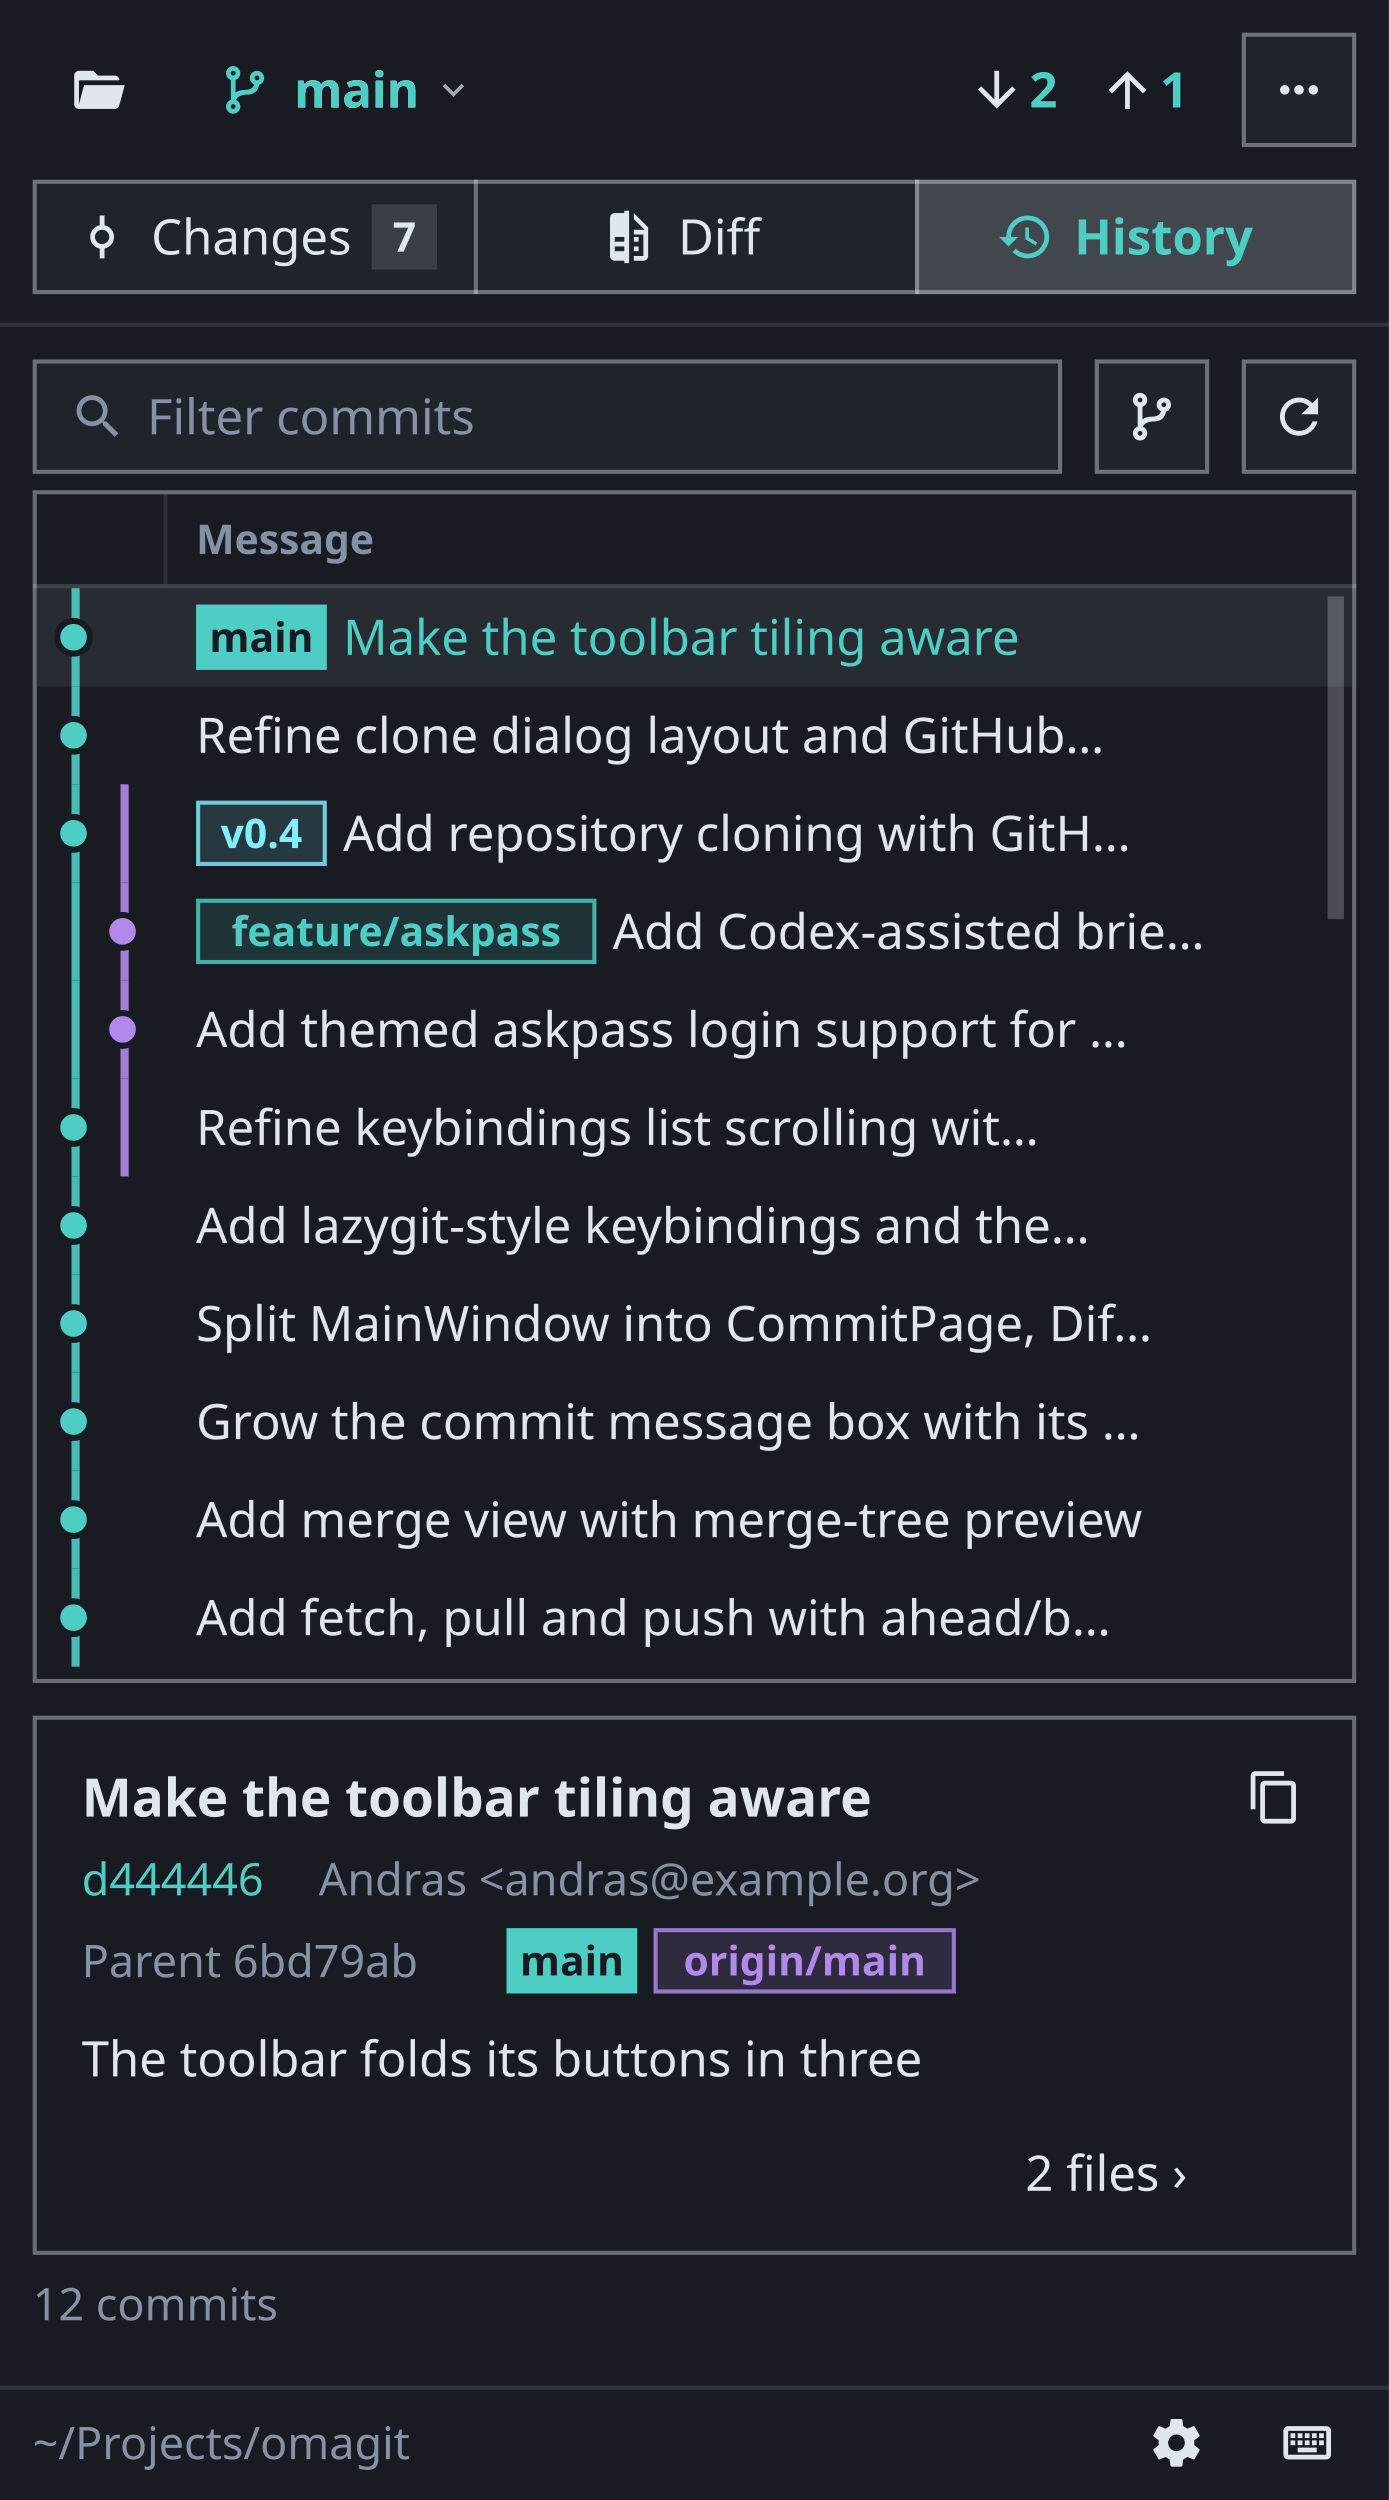
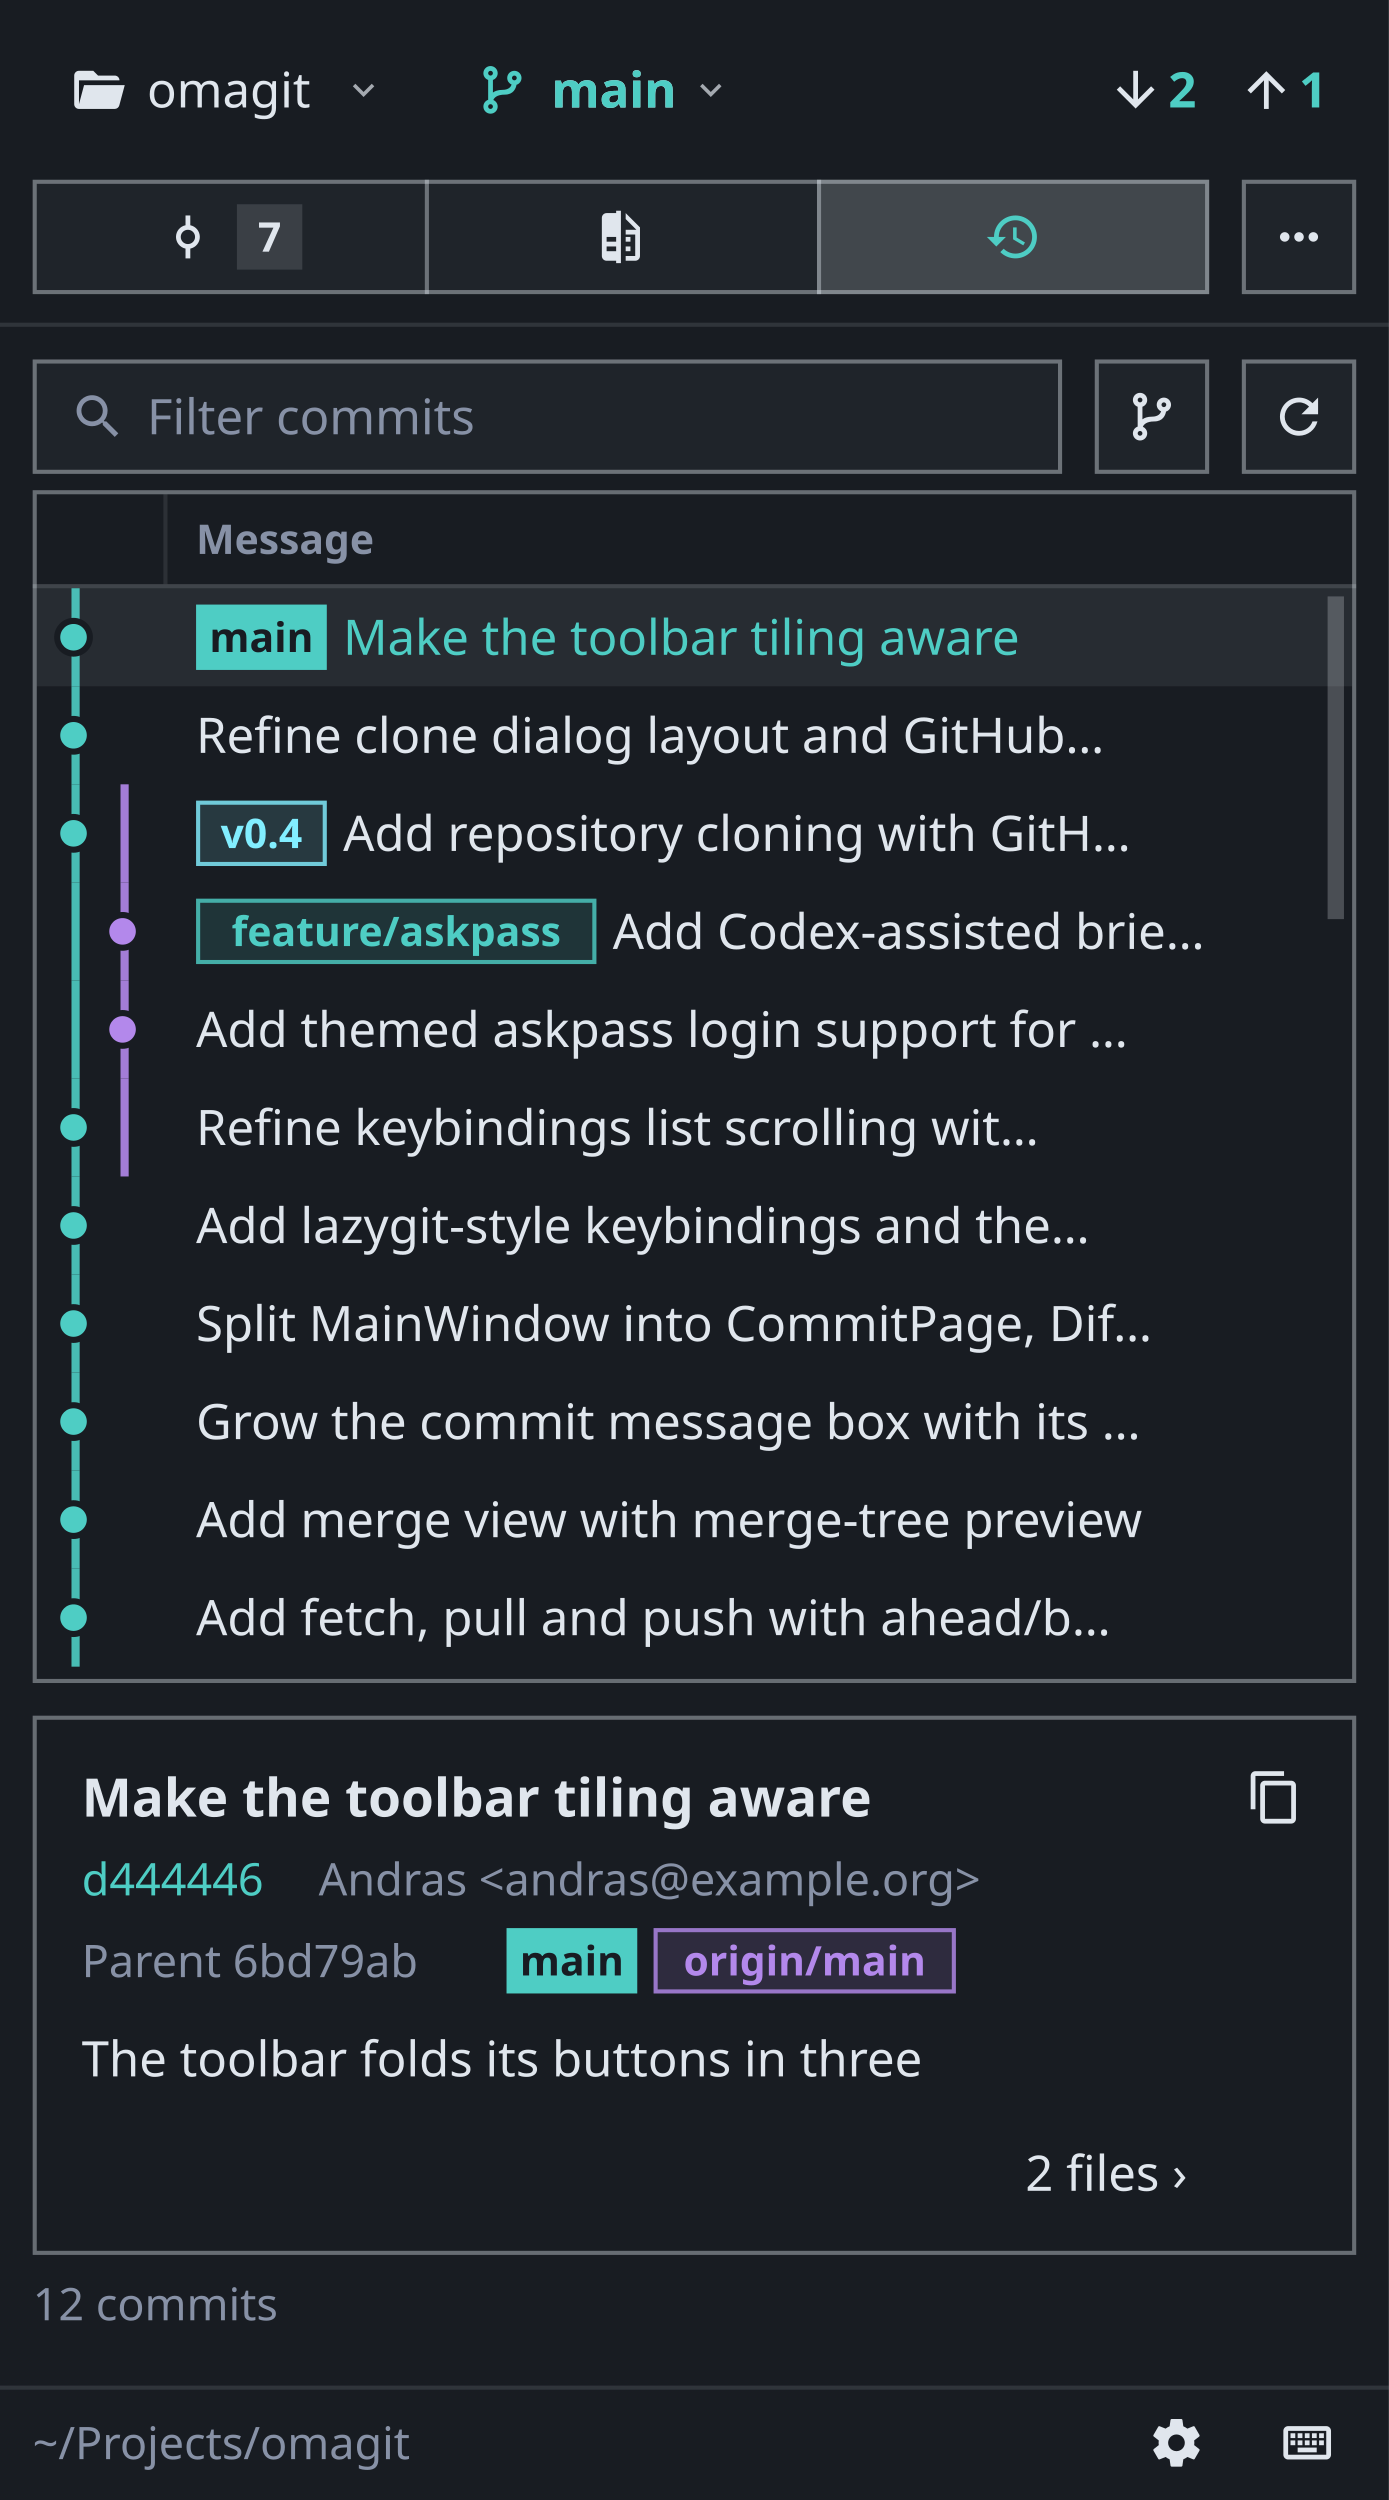
<svg xmlns="http://www.w3.org/2000/svg" id="Extra narrow · History tab" width="340" height="612" viewBox="0 0 340 612">
  <rect x="0" y="0" width="340" height="612" id="window" fill="#181c22" />
  <g id="TopBar">
    <g id="RepoChip">
      <g id="icon/folderOpen" transform="translate(17,15) scale(0.5833)">
        <path d="M19,20H4C2.89,20 2,19.1 2,18V6C2,4.89 2.89,4 4,4H10L12,6H19A2,2 0 0,1 21,8H21L4,8V18L6.14,10H23.21L20.93,18.5C20.7,19.37 19.92,20 19,20Z" fill="#e0e6ed" />
      </g>
+       <text x="36" y="26.3" font-family="JetBrains Mono" font-size="12" font-weight="400" fill="#e0e6ed" id="label" xml:space="preserve">omagit</text>
+       <g id="icon/chevron" transform="translate(83.75,16.75) scale(0.4375)">
+         <path d="M7.41,8.58L12,13.17L16.59,8.58L18,10L12,16L6,10L7.41,8.58Z" fill="#e0e6ed" fill-opacity="0.7" />
+       </g>
    </g>
    <g id="BranchChip">
-       <g id="icon/branch" transform="translate(53,15) scale(0.5833)">
+       <g id="icon/branch" transform="translate(116,15) scale(0.5833)">
        <path d="M13,14C9.64,14 8.54,15.35 8.18,16.24C9.25,16.7 10,17.76 10,19A3,3 0 0,1 7,22A3,3 0 0,1 4,19C4,17.69 4.83,16.58 6,16.17V7.83C4.83,7.42 4,6.31 4,5A3,3 0 0,1 7,2A3,3 0 0,1 10,5C10,6.31 9.17,7.42 8,7.83V13.12C8.88,12.47 10.16,12 12,12C14.67,12 15.56,10.66 15.85,9.77C14.77,9.32 14,8.25 14,7A3,3 0 0,1 17,4A3,3 0 0,1 20,7C20,8.34 19.12,9.5 17.91,9.86C17.65,11.29 16.68,14 13,14M7,18A1,1 0 0,0 6,19A1,1 0 0,0 7,20A1,1 0 0,0 8,19A1,1 0 0,0 7,18M7,4A1,1 0 0,0 6,5A1,1 0 0,0 7,6A1,1 0 0,0 8,5A1,1 0 0,0 7,4M17,6A1,1 0 0,0 16,7A1,1 0 0,0 17,8A1,1 0 0,0 18,7A1,1 0 0,0 17,6Z" fill="#4ecdc4" />
      </g>
-       <text x="72" y="26.3" font-family="JetBrains Mono" font-size="12" font-weight="700" fill="#e0e6ed" id="label" xml:space="preserve">main</text>
-       <g id="icon/chevron" transform="translate(105.75,16.75) scale(0.4375)">
+       <text x="135" y="26.3" font-family="JetBrains Mono" font-size="12" font-weight="700" fill="#e0e6ed" id="label" xml:space="preserve">main</text>
+       <g id="icon/chevron" transform="translate(168.75,16.75) scale(0.4375)">
        <path d="M7.41,8.58L12,13.17L16.59,8.58L18,10L12,16L6,10L7.41,8.58Z" fill="#e0e6ed" fill-opacity="0.7" />
      </g>
    </g>
    <g id="BranchChip/label-accent">
-       <text x="72" y="26.3" font-family="JetBrains Mono" font-size="12" font-weight="700" fill="#4ecdc4" xml:space="preserve">main</text>
+       <text x="135" y="26.3" font-family="JetBrains Mono" font-size="12" font-weight="700" fill="#4ecdc4" xml:space="preserve">main</text>
+     </g>
+     <g id="SyncDropdown">
+       <g id="icon/down" transform="translate(271,15) scale(0.5833)">
+         <path d="M11,4H13V16L18.5,10.5L19.92,11.92L12,19.84L4.08,11.92L5.5,10.5L11,16V4Z" fill="#e0e6ed" />
+       </g>
+       <text x="286" y="26.3" font-family="JetBrains Mono" font-size="12" font-weight="700" fill="#4ecdc4" xml:space="preserve">2</text>
+       <g id="icon/up" transform="translate(303,15) scale(0.5833)">
+         <path d="M13,20H11V8L5.5,13.5L4.08,12.08L12,4.16L19.92,12.08L18.5,13.5L13,8V20Z" fill="#e0e6ed" />
+       </g>
+       <text x="318" y="26.3" font-family="JetBrains Mono" font-size="12" font-weight="700" fill="#4ecdc4" xml:space="preserve">1</text>
+     </g>
+     <g id="NavTabs">
+       <rect x="8" y="44" width="288" height="28" id="fill" fill="#e0e6ed" fill-opacity="0.04" />
+       <g id="Segment/normal commit">
+         <g id="icon/commit" transform="translate(39,51) scale(0.5833)">
+           <path d="M17,12C17,14.42 15.28,16.44 13,16.9V21H11V16.9C8.72,16.44 7,14.42 7,12C7,9.58 8.72,7.56 11,7.1V3H13V7.1C15.28,7.56 17,9.58 17,12M12,9A3,3 0 0,0 9,12A3,3 0 0,0 12,15A3,3 0 0,0 15,12A3,3 0 0,0 12,9Z" fill="#e0e6ed" />
+         </g>
+         <rect x="58" y="50" width="16" height="16" fill="#e0e6ed" fill-opacity="0.14" />
+         <text x="66" y="61.6" font-family="JetBrains Mono" font-size="10" font-weight="700" fill="#e0e6ed" text-anchor="middle" xml:space="preserve">7</text>
+       </g>
+       <g id="Segment/normal diff">
+         <g id="icon/diff" transform="translate(145,51) scale(0.5833)">
+           <path d="M10,18H6V16H10V18M10,14H6V12H10V14M10,1V2H6C4.89,2 4,2.89 4,4V20A2,2 0 0,0 6,22H10V23H12V1H10M20,8V20C20,21.11 19.11,22 18,22H14V20H18V11H14V9H18.5L14,4.5V2L20,8M16,14H14V12H16V14M16,18H14V16H16V18Z" fill="#e0e6ed" />
+         </g>
+       </g>
+       <rect x="104" y="44" width="1" height="28" fill="#e0e6ed" fill-opacity="0.4" />
+       <g id="Segment/selected history">
+         <rect x="200" y="44" width="96" height="28" fill="#e0e6ed" fill-opacity="0.18" />
+         <g id="icon/history" transform="translate(241,51) scale(0.5833)">
+           <path d="M13.5,8H12V13L16.28,15.54L17,14.33L13.5,12.25V8M13,3A9,9 0 0,0 4,12H1L4.96,16.03L9,12H6A7,7 0 0,1 13,5A7,7 0 0,1 20,12A7,7 0 0,1 13,19C11.07,19 9.32,18.21 8.06,16.94L6.64,18.36C8.27,20 10.5,21 13,21A9,9 0 0,0 22,12A9,9 0 0,0 13,3" fill="#4ecdc4" />
+         </g>
+       </g>
+       <rect x="200" y="44" width="1" height="28" fill="#e0e6ed" fill-opacity="0.4" />
+       <rect x="8.5" y="44.5" width="287" height="27" id="border" fill="none" stroke="#e0e6ed" stroke-width="1" stroke-opacity="0.4" />
    </g>
    <g id="More">
-       <rect x="304" y="8" width="28" height="28" id="fill" fill="#e0e6ed" fill-opacity="0.04" />
-       <rect x="304.5" y="8.5" width="27" height="27" id="border" fill="none" stroke="#e0e6ed" stroke-width="1" stroke-opacity="0.4" />
-       <g id="icon/dots" transform="translate(311,15) scale(0.5833)">
+       <rect x="304" y="44" width="28" height="28" id="fill" fill="#e0e6ed" fill-opacity="0.04" />
+       <rect x="304.5" y="44.5" width="27" height="27" id="border" fill="none" stroke="#e0e6ed" stroke-width="1" stroke-opacity="0.4" />
+       <g id="icon/dots" transform="translate(311,51) scale(0.5833)">
        <path d="M16,12A2,2 0 0,1 18,10A2,2 0 0,1 20,12A2,2 0 0,1 18,14A2,2 0 0,1 16,12M10,12A2,2 0 0,1 12,10A2,2 0 0,1 14,12A2,2 0 0,1 12,14A2,2 0 0,1 10,12M4,12A2,2 0 0,1 6,10A2,2 0 0,1 8,12A2,2 0 0,1 6,14A2,2 0 0,1 4,12Z" fill="#e0e6ed" />
      </g>
-     </g>
-     <g id="SyncDropdown">
-       <g id="icon/down" transform="translate(237,15) scale(0.5833)">
-         <path d="M11,4H13V16L18.5,10.5L19.92,11.92L12,19.84L4.08,11.92L5.5,10.5L11,16V4Z" fill="#e0e6ed" />
-       </g>
-       <text x="252" y="26.3" font-family="JetBrains Mono" font-size="12" font-weight="700" fill="#4ecdc4" xml:space="preserve">2</text>
-       <g id="icon/up" transform="translate(269,15) scale(0.5833)">
-         <path d="M13,20H11V8L5.5,13.5L4.08,12.08L12,4.16L19.92,12.08L18.5,13.5L13,8V20Z" fill="#e0e6ed" />
-       </g>
-       <text x="284" y="26.3" font-family="JetBrains Mono" font-size="12" font-weight="700" fill="#4ecdc4" xml:space="preserve">1</text>
-     </g>
-     <g id="NavTabs">
-       <rect x="8" y="44" width="324" height="28" id="fill" fill="#e0e6ed" fill-opacity="0.04" />
-       <g id="Segment/normal Changes">
-         <g id="icon/commit" transform="translate(18,51) scale(0.5833)">
-           <path d="M17,12C17,14.42 15.28,16.44 13,16.9V21H11V16.9C8.72,16.44 7,14.42 7,12C7,9.58 8.72,7.56 11,7.1V3H13V7.1C15.28,7.56 17,9.58 17,12M12,9A3,3 0 0,0 9,12A3,3 0 0,0 12,15A3,3 0 0,0 15,12A3,3 0 0,0 12,9Z" fill="#e0e6ed" />
-         </g>
-         <text x="37" y="62.3" font-family="JetBrains Mono" font-size="12" font-weight="400" fill="#e0e6ed" xml:space="preserve">Changes</text>
-         <rect x="91" y="50" width="16" height="16" fill="#e0e6ed" fill-opacity="0.14" />
-         <text x="99" y="61.6" font-family="JetBrains Mono" font-size="10" font-weight="700" fill="#e0e6ed" text-anchor="middle" xml:space="preserve">7</text>
-       </g>
-       <g id="Segment/normal Diff">
-         <g id="icon/diff" transform="translate(147,51) scale(0.5833)">
-           <path d="M10,18H6V16H10V18M10,14H6V12H10V14M10,1V2H6C4.89,2 4,2.89 4,4V20A2,2 0 0,0 6,22H10V23H12V1H10M20,8V20C20,21.11 19.11,22 18,22H14V20H18V11H14V9H18.5L14,4.5V2L20,8M16,14H14V12H16V14M16,18H14V16H16V18Z" fill="#e0e6ed" />
-         </g>
-         <text x="166" y="62.3" font-family="JetBrains Mono" font-size="12" font-weight="400" fill="#e0e6ed" xml:space="preserve">Diff</text>
-       </g>
-       <rect x="116" y="44" width="1" height="28" fill="#e0e6ed" fill-opacity="0.4" />
-       <g id="Segment/selected History">
-         <rect x="224" y="44" width="108" height="28" fill="#e0e6ed" fill-opacity="0.18" />
-         <g id="icon/history" transform="translate(244,51) scale(0.5833)">
-           <path d="M13.5,8H12V13L16.28,15.54L17,14.33L13.5,12.25V8M13,3A9,9 0 0,0 4,12H1L4.96,16.03L9,12H6A7,7 0 0,1 13,5A7,7 0 0,1 20,12A7,7 0 0,1 13,19C11.07,19 9.32,18.21 8.06,16.94L6.64,18.36C8.27,20 10.5,21 13,21A9,9 0 0,0 22,12A9,9 0 0,0 13,3" fill="#4ecdc4" />
-         </g>
-         <text x="263" y="62.3" font-family="JetBrains Mono" font-size="12" font-weight="700" fill="#4ecdc4" xml:space="preserve">History</text>
-       </g>
-       <rect x="224" y="44" width="1" height="28" fill="#e0e6ed" fill-opacity="0.4" />
-       <rect x="8.5" y="44.5" width="323" height="27" id="border" fill="none" stroke="#e0e6ed" stroke-width="1" stroke-opacity="0.4" />
    </g>
    <rect x="0" y="79" width="340" height="1" fill="#e0e6ed" fill-opacity="0.12" />
  </g>
  <g id="Footer">
    <rect x="0" y="584" width="340" height="1" fill="#e0e6ed" fill-opacity="0.12" />
    <text x="8" y="602.0" font-family="JetBrains Mono" font-size="11" font-weight="400" fill="#8791a6" xml:space="preserve">~/Projects/omagit</text>
    <g id="Settings">
      <g id="icon/cog" transform="translate(281,591) scale(0.5833)">
        <path d="M12,15.5A3.5,3.5 0 0,1 8.5,12A3.5,3.5 0 0,1 12,8.5A3.5,3.5 0 0,1 15.5,12A3.5,3.5 0 0,1 12,15.5M19.43,12.97C19.47,12.65 19.5,12.33 19.5,12C19.5,11.67 19.47,11.34 19.43,11L21.54,9.37C21.73,9.22 21.78,8.95 21.66,8.73L19.66,5.27C19.54,5.05 19.27,4.96 19.05,5.05L16.56,6.05C16.04,5.66 15.5,5.32 14.87,5.07L14.5,2.42C14.46,2.18 14.25,2 14,2H10C9.75,2 9.54,2.18 9.5,2.42L9.13,5.07C8.5,5.32 7.96,5.66 7.44,6.05L4.95,5.05C4.73,4.96 4.46,5.05 4.34,5.27L2.34,8.73C2.21,8.95 2.27,9.22 2.46,9.37L4.57,11C4.53,11.34 4.5,11.67 4.5,12C4.5,12.33 4.53,12.65 4.57,12.97L2.46,14.63C2.27,14.78 2.21,15.05 2.34,15.27L4.34,18.73C4.46,18.95 4.73,19.03 4.95,18.95L7.44,17.94C7.96,18.34 8.5,18.68 9.13,18.93L9.5,21.58C9.54,21.82 9.75,22 10,22H14C14.25,22 14.46,21.82 14.5,21.58L14.87,18.93C15.5,18.67 16.04,18.34 16.56,17.94L19.05,18.95C19.27,19.03 19.54,18.95 19.66,18.73L21.66,15.27C21.78,15.05 21.73,14.78 21.54,14.63L19.43,12.97Z" fill="#e0e6ed" />
      </g>
    </g>
    <g id="Keybindings">
      <g id="icon/keyboard" transform="translate(313,591) scale(0.5833)">
        <path d="M4,5A2,2 0 0,0 2,7V17A2,2 0 0,0 4,19H20A2,2 0 0,0 22,17V7A2,2 0 0,0 20,5H4M4,7H20V17H4V7M5,8V10H7V8H5M8,8V10H10V8H8M11,8V10H13V8H11M14,8V10H16V8H14M17,8V10H19V8H17M5,11V13H7V11H5M8,11V13H10V11H8M11,11V13H13V11H11M14,11V13H16V11H14M17,11V13H19V11H17M8,14V16H16V14H8Z" fill="#e0e6ed" />
      </g>
    </g>
  </g>
  <g id="HistoryPage">
    <g id="Field/normal">
      <rect x="8" y="88" width="252" height="28" id="fill" fill="#e0e6ed" fill-opacity="0.04" />
      <rect x="8.5" y="88.5" width="251" height="27" id="border" fill="none" stroke="#e0e6ed" stroke-width="1" stroke-opacity="0.4" />
      <g id="icon/search" transform="translate(17,95) scale(0.5833)">
        <path d="M9.5,3A6.5,6.5 0 0,1 16,9.5C16,11.11 15.41,12.59 14.44,13.73L14.71,14H15.5L20.5,19L19,20.5L14,15.5V14.71L13.73,14.44C12.59,15.41 11.11,16 9.5,16A6.5,6.5 0 0,1 3,9.5A6.5,6.5 0 0,1 9.5,3M9.5,5C7,5 5,7 5,9.5C5,12 7,14 9.5,14C12,14 14,12 14,9.5C14,7 12,5 9.5,5Z" fill="#8791a6" />
      </g>
      <text x="36" y="106.3" font-family="JetBrains Mono" font-size="12" font-weight="400" fill="#8791a6" id="placeholder" xml:space="preserve">Filter commits</text>
    </g>
    <g id="AllBranches">
      <rect x="268" y="88" width="28" height="28" id="fill" fill="#e0e6ed" fill-opacity="0.04" />
      <rect x="268.5" y="88.5" width="27" height="27" id="border" fill="none" stroke="#e0e6ed" stroke-width="1" stroke-opacity="0.4" />
      <g id="icon/branch" transform="translate(275,95) scale(0.5833)">
        <path d="M13,14C9.64,14 8.54,15.35 8.18,16.24C9.25,16.7 10,17.76 10,19A3,3 0 0,1 7,22A3,3 0 0,1 4,19C4,17.69 4.83,16.58 6,16.17V7.83C4.83,7.42 4,6.31 4,5A3,3 0 0,1 7,2A3,3 0 0,1 10,5C10,6.31 9.17,7.42 8,7.83V13.12C8.88,12.47 10.16,12 12,12C14.67,12 15.56,10.66 15.85,9.77C14.77,9.32 14,8.25 14,7A3,3 0 0,1 17,4A3,3 0 0,1 20,7C20,8.34 19.12,9.5 17.91,9.86C17.65,11.29 16.68,14 13,14M7,18A1,1 0 0,0 6,19A1,1 0 0,0 7,20A1,1 0 0,0 8,19A1,1 0 0,0 7,18M7,4A1,1 0 0,0 6,5A1,1 0 0,0 7,6A1,1 0 0,0 8,5A1,1 0 0,0 7,4M17,6A1,1 0 0,0 16,7A1,1 0 0,0 17,8A1,1 0 0,0 18,7A1,1 0 0,0 17,6Z" fill="#e0e6ed" />
      </g>
    </g>
    <g id="Refresh">
      <rect x="304" y="88" width="28" height="28" id="fill" fill="#e0e6ed" fill-opacity="0.04" />
      <rect x="304.5" y="88.5" width="27" height="27" id="border" fill="none" stroke="#e0e6ed" stroke-width="1" stroke-opacity="0.4" />
      <g id="icon/refresh" transform="translate(311,95) scale(0.5833)">
        <path d="M17.65,6.35C16.2,4.9 14.21,4 12,4A8,8 0 0,0 4,12A8,8 0 0,0 12,20C15.73,20 18.84,17.45 19.73,14H17.65C16.83,16.33 14.61,18 12,18A6,6 0 0,1 6,12A6,6 0 0,1 12,6C13.66,6 15.14,6.69 16.22,7.78L13,11H20V4L17.65,6.35Z" fill="#e0e6ed" />
      </g>
    </g>
    <g id="CommitsTable">
      <rect x="8.5" y="120.5" width="323" height="291" fill="none" stroke="#e0e6ed" stroke-width="1" stroke-opacity="0.4" />
      <rect x="8" y="143" width="324" height="1" fill="#e0e6ed" fill-opacity="0.2" />
      <rect x="40" y="121" width="1" height="22" fill="#e0e6ed" fill-opacity="0.1" />
      <text x="48" y="135.6" font-family="JetBrains Mono" font-size="10" font-weight="700" fill="#8791a6" xml:space="preserve">Message</text>
      <g id="CommitRow/selected d444446">
        <rect x="9" y="144" width="322" height="24" fill="#e0e6ed" fill-opacity="0.08" />
        <rect x="17.5" y="144" width="2" height="24" fill="#4ecdc4" fill-opacity="0.9" />
        <circle cx="18" cy="156" r="4" fill="#4ecdc4" stroke="#181c22" stroke-width="1.5" />
        <g id="RefChip/head main">
          <rect x="48" y="148" width="32" height="16" fill="#4ecdc4" />
          <text x="64" y="159.6" font-family="JetBrains Mono" font-size="10" font-weight="700" fill="#181c22" text-anchor="middle" xml:space="preserve">main</text>
        </g>
        <text x="84" y="160.3" font-family="JetBrains Mono" font-size="12" font-weight="400" fill="#4ecdc4" xml:space="preserve">Make the toolbar tiling aware</text>
      </g>
      <g id="CommitRow/normal 6bd79ab">
        <rect x="17.5" y="168" width="2" height="24" fill="#4ecdc4" fill-opacity="0.9" />
        <circle cx="18" cy="180" r="4" fill="#4ecdc4" stroke="#181c22" stroke-width="1.5" />
        <text x="48" y="184.3" font-family="JetBrains Mono" font-size="12" font-weight="400" fill="#e0e6ed" xml:space="preserve">Refine clone dialog layout and GitHub…</text>
      </g>
      <g id="CommitRow/normal 14d6d14">
        <rect x="17.5" y="192" width="2" height="24" fill="#4ecdc4" fill-opacity="0.9" />
        <rect x="29.5" y="192" width="2" height="24" fill="#b388eb" fill-opacity="0.9" />
        <circle cx="18" cy="204" r="4" fill="#4ecdc4" stroke="#181c22" stroke-width="1.5" />
        <g id="RefChip/tag v0.4">
          <rect x="48" y="196" width="32" height="16" fill="#82eeff" fill-opacity="0.14" />
          <rect x="48.5" y="196.5" width="31" height="15" fill="none" stroke="#82eeff" stroke-width="1" stroke-opacity="0.8" />
          <text x="64" y="207.6" font-family="JetBrains Mono" font-size="10" font-weight="700" fill="#82eeff" text-anchor="middle" xml:space="preserve">v0.4</text>
        </g>
        <text x="84" y="208.3" font-family="JetBrains Mono" font-size="12" font-weight="400" fill="#e0e6ed" xml:space="preserve">Add repository cloning with GitH…</text>
      </g>
      <g id="CommitRow/normal 2258b52">
        <rect x="17.5" y="216" width="2" height="24" fill="#4ecdc4" fill-opacity="0.9" />
        <rect x="29.5" y="216" width="2" height="24" fill="#b388eb" fill-opacity="0.9" />
        <circle cx="30" cy="228" r="4" fill="#b388eb" stroke="#181c22" stroke-width="1.5" />
        <g id="RefChip/local feature/askpass">
          <rect x="48" y="220" width="98" height="16" fill="#4ecdc4" fill-opacity="0.14" />
          <rect x="48.5" y="220.5" width="97" height="15" fill="none" stroke="#4ecdc4" stroke-width="1" stroke-opacity="0.8" />
          <text x="97" y="231.6" font-family="JetBrains Mono" font-size="10" font-weight="700" fill="#4ecdc4" text-anchor="middle" xml:space="preserve">feature/askpass</text>
        </g>
        <text x="150" y="232.3" font-family="JetBrains Mono" font-size="12" font-weight="400" fill="#e0e6ed" xml:space="preserve">Add Codex-assisted brie…</text>
      </g>
      <g id="CommitRow/normal 264ad70">
        <rect x="17.5" y="240" width="2" height="24" fill="#4ecdc4" fill-opacity="0.9" />
        <rect x="29.5" y="240" width="2" height="24" fill="#b388eb" fill-opacity="0.9" />
        <circle cx="30" cy="252" r="4" fill="#b388eb" stroke="#181c22" stroke-width="1.5" />
        <text x="48" y="256.3" font-family="JetBrains Mono" font-size="12" font-weight="400" fill="#e0e6ed" xml:space="preserve">Add themed askpass login support for …</text>
      </g>
      <g id="CommitRow/normal 571c560">
        <rect x="17.5" y="264" width="2" height="24" fill="#4ecdc4" fill-opacity="0.9" />
        <rect x="29.5" y="264" width="2" height="24" fill="#b388eb" fill-opacity="0.9" />
        <circle cx="18" cy="276" r="4" fill="#4ecdc4" stroke="#181c22" stroke-width="1.5" />
        <text x="48" y="280.3" font-family="JetBrains Mono" font-size="12" font-weight="400" fill="#e0e6ed" xml:space="preserve">Refine keybindings list scrolling wit…</text>
      </g>
      <g id="CommitRow/normal 9d101a1">
        <rect x="17.5" y="288" width="2" height="24" fill="#4ecdc4" fill-opacity="0.9" />
        <circle cx="18" cy="300" r="4" fill="#4ecdc4" stroke="#181c22" stroke-width="1.5" />
        <text x="48" y="304.3" font-family="JetBrains Mono" font-size="12" font-weight="400" fill="#e0e6ed" xml:space="preserve">Add lazygit-style keybindings and the…</text>
      </g>
      <g id="CommitRow/normal 3fa02c9">
        <rect x="17.5" y="312" width="2" height="24" fill="#4ecdc4" fill-opacity="0.9" />
        <circle cx="18" cy="324" r="4" fill="#4ecdc4" stroke="#181c22" stroke-width="1.5" />
        <text x="48" y="328.3" font-family="JetBrains Mono" font-size="12" font-weight="400" fill="#e0e6ed" xml:space="preserve">Split MainWindow into CommitPage, Dif…</text>
      </g>
      <g id="CommitRow/normal b71e0d2">
        <rect x="17.5" y="336" width="2" height="24" fill="#4ecdc4" fill-opacity="0.9" />
        <circle cx="18" cy="348" r="4" fill="#4ecdc4" stroke="#181c22" stroke-width="1.5" />
        <text x="48" y="352.3" font-family="JetBrains Mono" font-size="12" font-weight="400" fill="#e0e6ed" xml:space="preserve">Grow the commit message box with its …</text>
      </g>
      <g id="CommitRow/normal aa90c11">
        <rect x="17.5" y="360" width="2" height="24" fill="#4ecdc4" fill-opacity="0.9" />
        <circle cx="18" cy="372" r="4" fill="#4ecdc4" stroke="#181c22" stroke-width="1.5" />
        <text x="48" y="376.3" font-family="JetBrains Mono" font-size="12" font-weight="400" fill="#e0e6ed" xml:space="preserve">Add merge view with merge-tree preview</text>
      </g>
      <g id="CommitRow/normal 0c4e77d">
        <rect x="17.5" y="384" width="2" height="24" fill="#4ecdc4" fill-opacity="0.9" />
        <circle cx="18" cy="396" r="4" fill="#4ecdc4" stroke="#181c22" stroke-width="1.5" />
        <text x="48" y="400.3" font-family="JetBrains Mono" font-size="12" font-weight="400" fill="#e0e6ed" xml:space="preserve">Add fetch, pull and push with ahead/b…</text>
      </g>
      <rect x="325" y="146" width="4" height="79" id="Scrollbar" fill="#e0e6ed" fill-opacity="0.25" />
    </g>
    <g id="CommitDetails">
      <rect x="8.5" y="420.5" width="323" height="131" fill="none" stroke="#e0e6ed" stroke-width="1" stroke-opacity="0.4" />
      <g id="CopySha">
        <g id="icon/copy" transform="translate(305,433) scale(0.5833)">
          <path d="M19,21H8V7H19M19,5H8A2,2 0 0,0 6,7V21A2,2 0 0,0 8,23H19A2,2 0 0,0 21,21V7A2,2 0 0,0 19,5M16,1H4A2,2 0 0,0 2,3V17H4V3H16V1Z" fill="#e0e6ed" />
        </g>
      </g>
      <text x="20" y="444.7" font-family="JetBrains Mono" font-size="13" font-weight="700" fill="#e0e6ed" xml:space="preserve">Make the toolbar tiling aware</text>
      <text x="20" y="464.0" font-family="JetBrains Mono" font-size="11" font-weight="400" fill="#4ecdc4" xml:space="preserve">d444446</text>
      <text x="78" y="464.0" font-family="JetBrains Mono" font-size="11" font-weight="400" fill="#8791a6" xml:space="preserve">Andras &lt;andras@example.org&gt;</text>
      <text x="20" y="484.0" font-family="JetBrains Mono" font-size="11" font-weight="400" fill="#8791a6" xml:space="preserve">Parent 6bd79ab</text>
      <g id="RefChip/head main">
        <rect x="124" y="472" width="32" height="16" fill="#4ecdc4" />
        <text x="140" y="483.6" font-family="JetBrains Mono" font-size="10" font-weight="700" fill="#181c22" text-anchor="middle" xml:space="preserve">main</text>
      </g>
      <g id="RefChip/remote origin/main">
        <rect x="160" y="472" width="74" height="16" fill="#b388eb" fill-opacity="0.14" />
        <rect x="160.5" y="472.5" width="73" height="15" fill="none" stroke="#b388eb" stroke-width="1" stroke-opacity="0.8" />
        <text x="197" y="483.6" font-family="JetBrains Mono" font-size="10" font-weight="700" fill="#b388eb" text-anchor="middle" xml:space="preserve">origin/main</text>
      </g>
      <text x="20" y="508.3" font-family="JetBrains Mono" font-size="12" font-weight="400" fill="#e0e6ed" xml:space="preserve">The toolbar folds its buttons in three</text>
      <g id="ShowFiles">
        <text x="251" y="536.3" font-family="JetBrains Mono" font-size="12" font-weight="400" fill="#e0e6ed" id="label" xml:space="preserve">2 files ›</text>
      </g>
    </g>
    <text x="8" y="568.0" font-family="JetBrains Mono" font-size="11" font-weight="400" fill="#8791a6" xml:space="preserve">12 commits</text>
  </g>
</svg>
